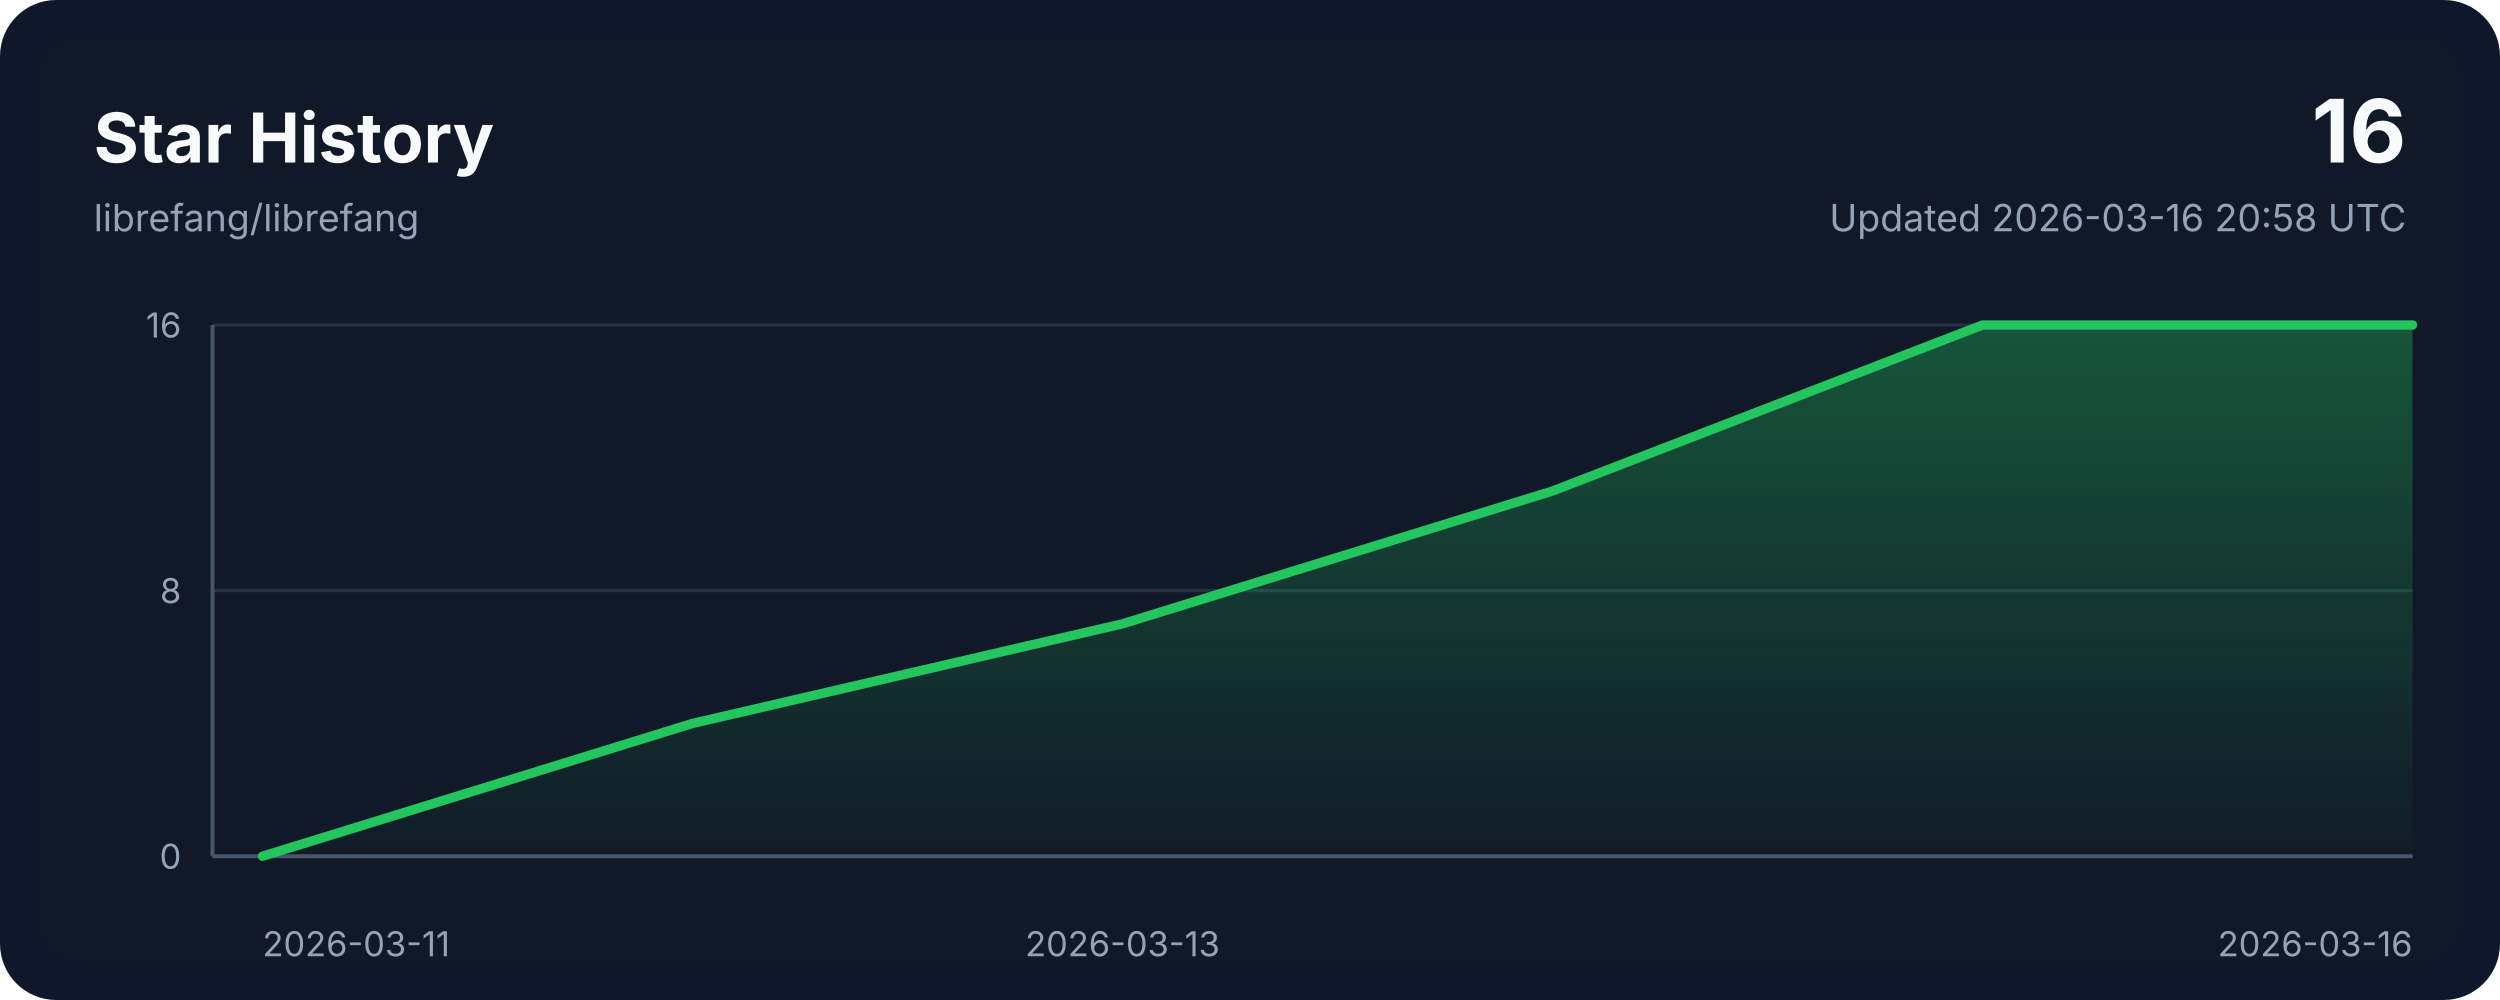
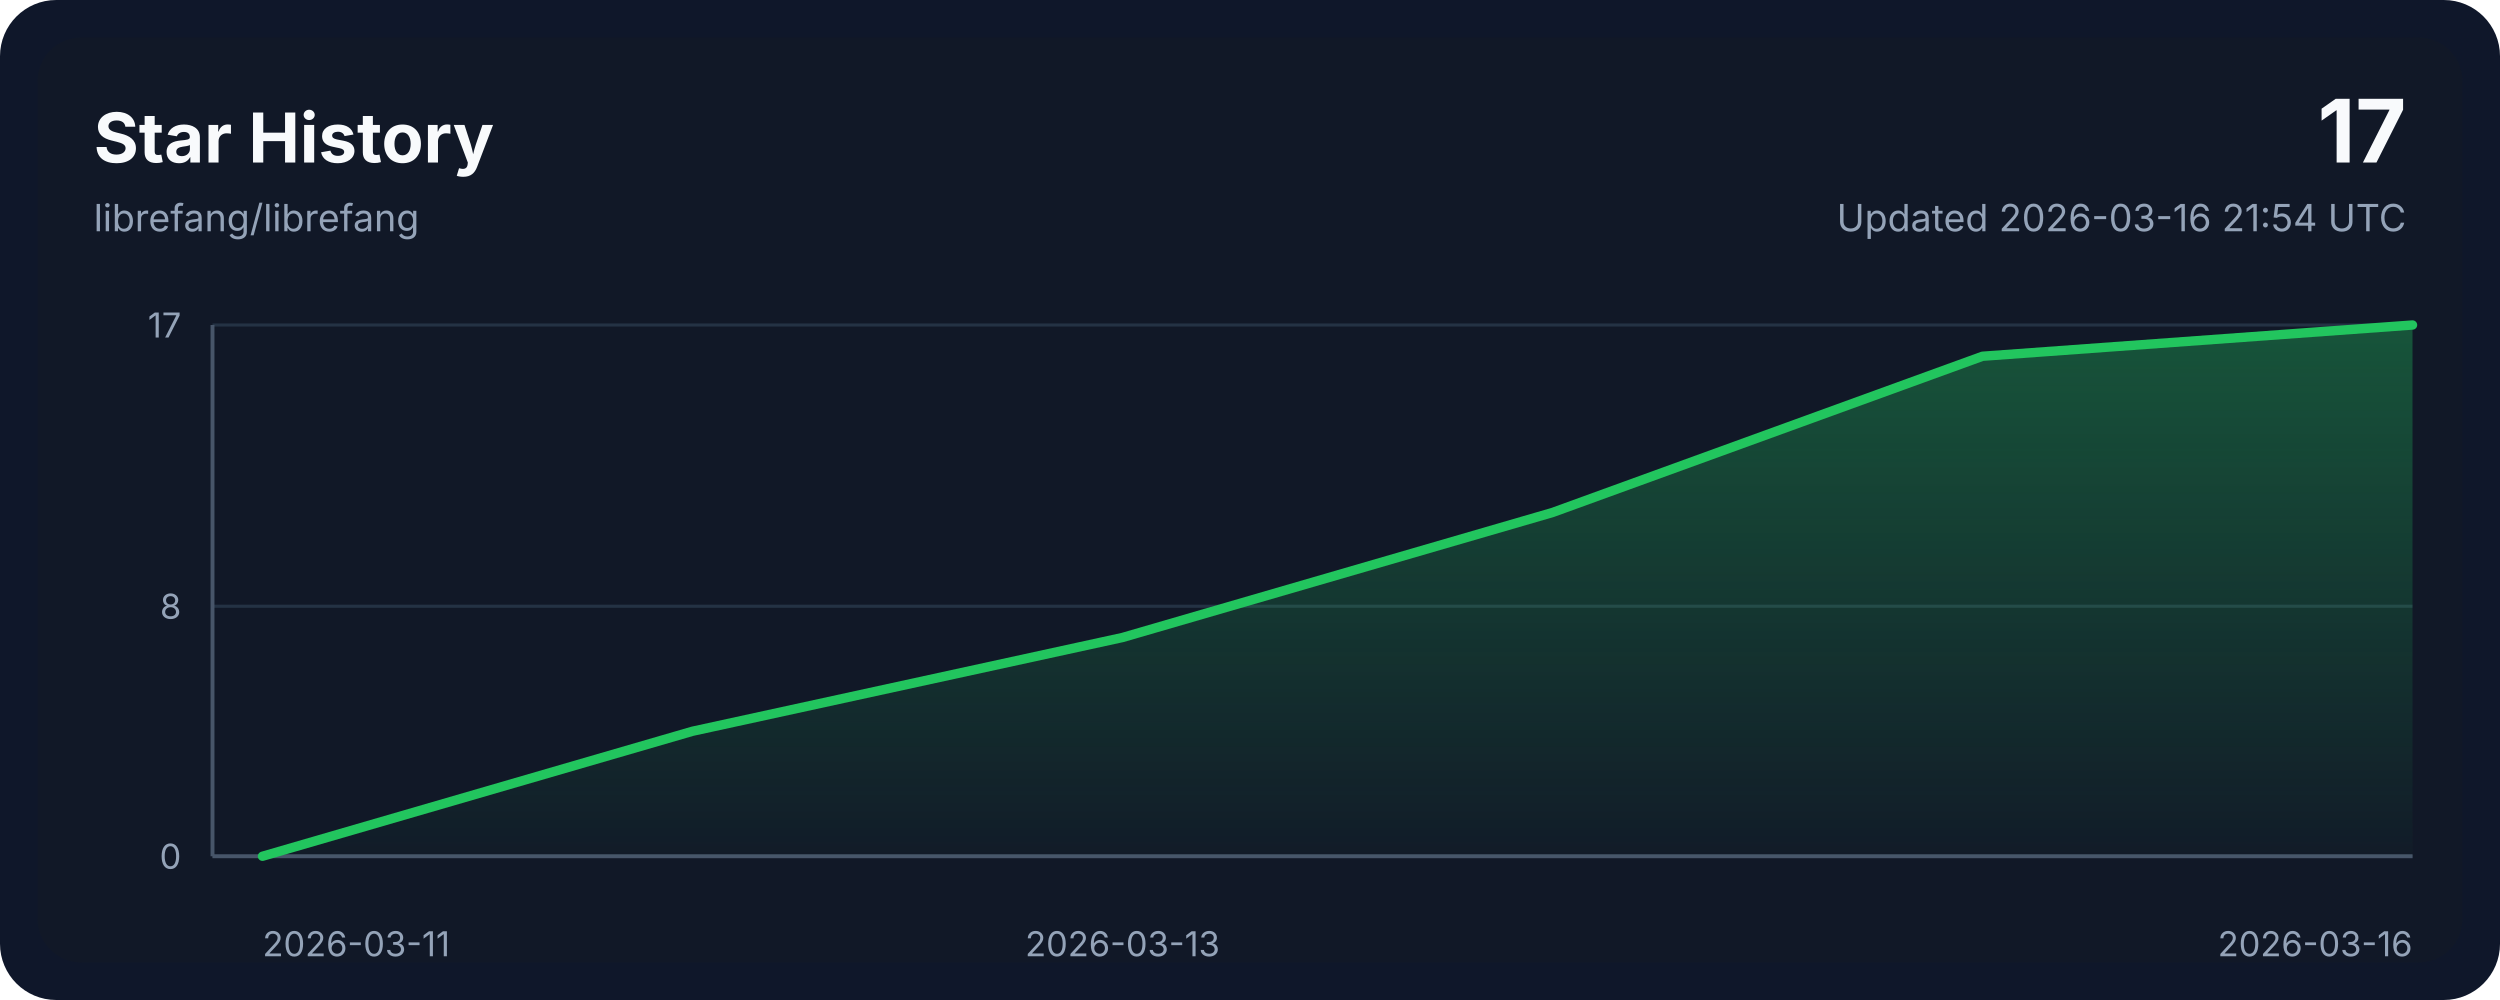
<svg xmlns="http://www.w3.org/2000/svg" width="800" height="320" viewBox="0 0 800 320" role="img" aria-labelledby="title desc">
  <style>
    .bg { fill: #0f172a; }
    .panel { fill: #111827; }
    .grid { stroke: #243244; stroke-width: 1; }
    .axis { stroke: #475569; stroke-width: 1.25; }
    .line { fill: none; stroke: #22c55e; stroke-width: 3; stroke-linecap: round; stroke-linejoin: round; }
    .area { fill: url(#areaGradient); }
    .title { font: 700 22px ui-sans-serif, system-ui, -apple-system, sans-serif; fill: #f8fafc; }
    .subtitle { font: 400 12px ui-sans-serif, system-ui, -apple-system, sans-serif; fill: #94a3b8; }
    .axis-label { font: 400 11px ui-sans-serif, system-ui, -apple-system, sans-serif; fill: #94a3b8; }
    .value { font: 700 28px ui-sans-serif, system-ui, -apple-system, sans-serif; fill: #f8fafc; }
  </style>
  <defs>
    <linearGradient id="areaGradient" x1="0" x2="0" y1="0" y2="1">
      <stop offset="0%" stop-color="#22c55e" stop-opacity="0.35" />
      <stop offset="100%" stop-color="#22c55e" stop-opacity="0.02" />
    </linearGradient>
  </defs>
  <rect width="800" height="320" rx="18" class="bg" />
  <rect x="12" y="12" width="776" height="296" rx="14" class="panel" />
  <text x="30" y="52" class="title">Star History</text>
  <text x="30" y="74" class="subtitle">librefang/librefang</text>
-   <text x="770" y="52" class="value" text-anchor="end">16</text>
-   <text x="770" y="74" class="subtitle" text-anchor="end">Updated 2026-03-16 20:58 UTC</text>
+   <text x="770" y="52" class="value" text-anchor="end">17</text>
+   <text x="770" y="74" class="subtitle" text-anchor="end">Updated 2026-03-16 21:54 UTC</text>
  <line x1="68" y1="274.00" x2="772" y2="274.00" class="grid" />
-   <line x1="68" y1="189.00" x2="772" y2="189.00" class="grid" />
+   <line x1="68" y1="194.00" x2="772" y2="194.00" class="grid" />
  <line x1="68" y1="104.00" x2="772" y2="104.00" class="grid" />
  <line x1="68" y1="274" x2="772" y2="274" class="axis" />
  <line x1="68" y1="104" x2="68" y2="274" class="axis" />
-   <path d="M 84,274 L 84.00,274.00 L 221.60,231.50 L 359.20,199.62 L 496.80,157.12 L 634.40,104.00 L 772.00,104.00 L 772,274 Z" class="area" />
-   <polyline points="84.00,274.00 221.60,231.50 359.20,199.62 496.80,157.12 634.40,104.00 772.00,104.00" class="line" />
+   <path d="M 84,274 L 84.00,274.00 L 221.60,234.00 L 359.20,204.00 L 496.80,164.00 L 634.40,114.00 L 772.00,104.00 L 772,274 Z" class="area" />
+   <polyline points="84.00,274.00 221.60,234.00 359.20,204.00 496.80,164.00 634.40,114.00 772.00,104.00" class="line" />
  <text x="84.00" y="306" class="axis-label" text-anchor="start">2026-03-11</text>
  <text x="359.20" y="306" class="axis-label" text-anchor="middle">2026-03-13</text>
  <text x="772.00" y="306" class="axis-label" text-anchor="end">2026-03-16</text>
  <text x="58" y="278.00" class="axis-label" text-anchor="end">0</text>
-   <text x="58" y="193.00" class="axis-label" text-anchor="end">8</text>
-   <text x="58" y="108.00" class="axis-label" text-anchor="end">16</text>
+   <text x="58" y="198.00" class="axis-label" text-anchor="end">8</text>
+   <text x="58" y="108.00" class="axis-label" text-anchor="end">17</text>
</svg>
